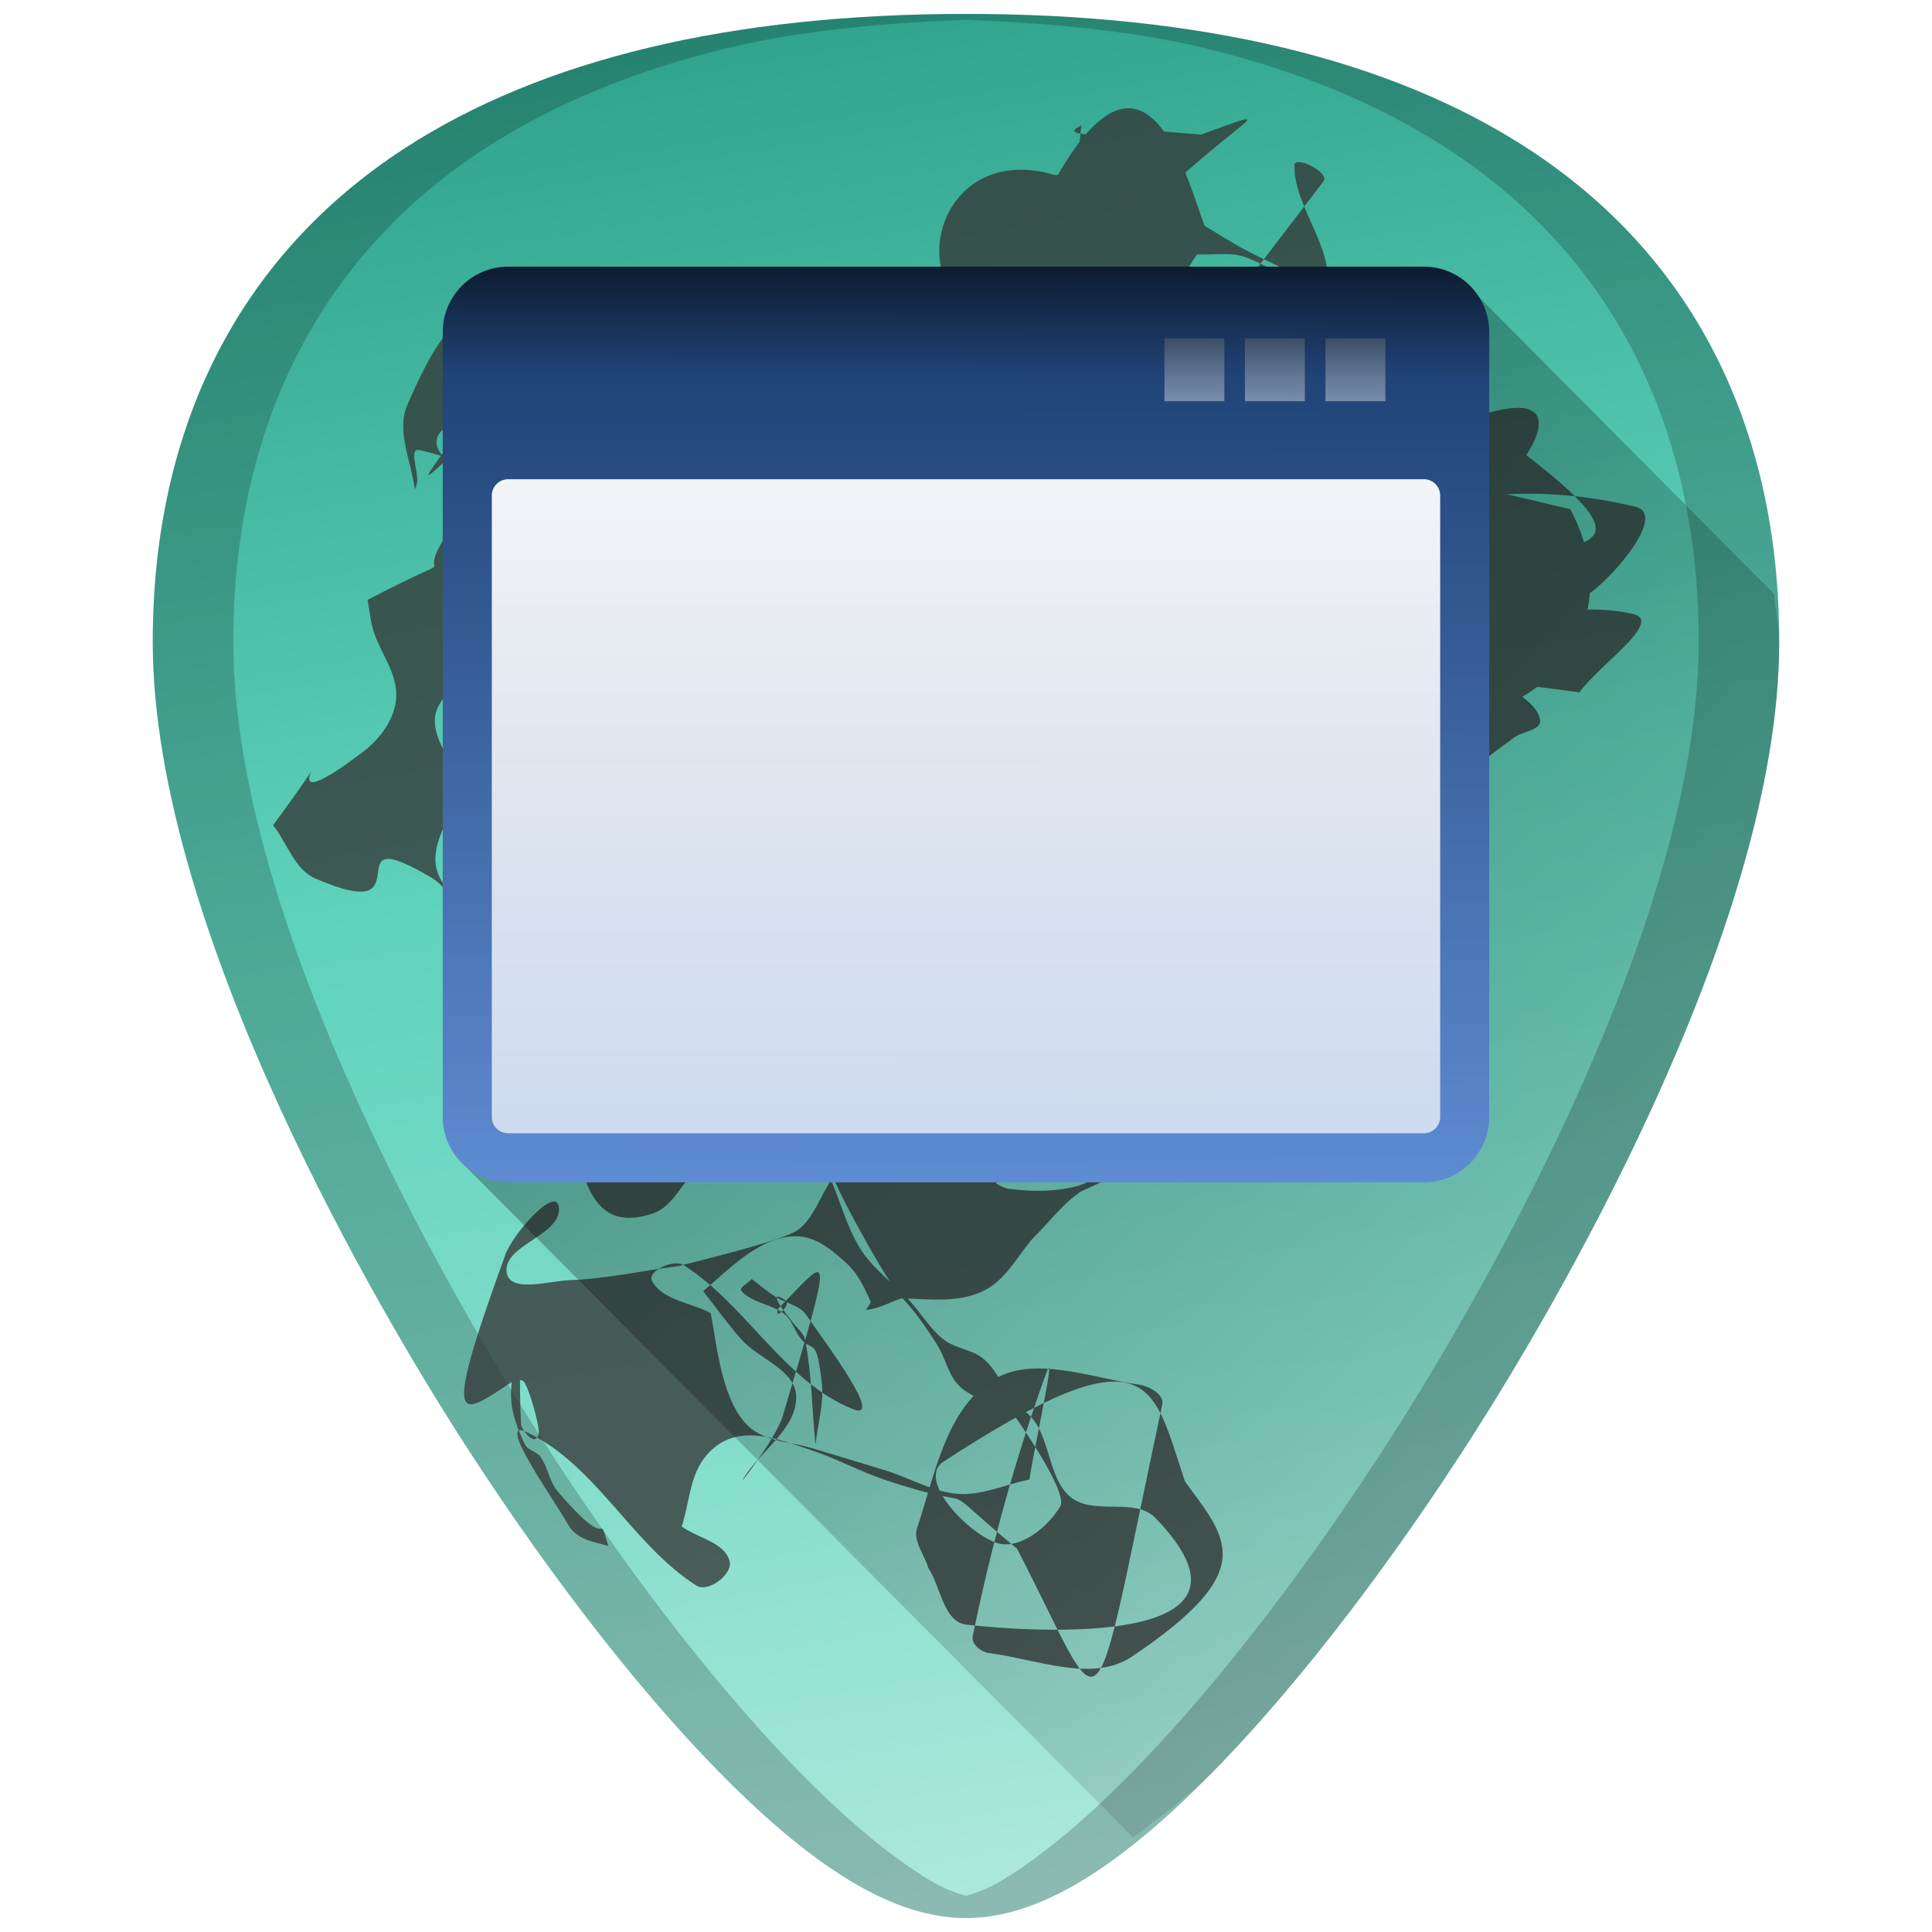
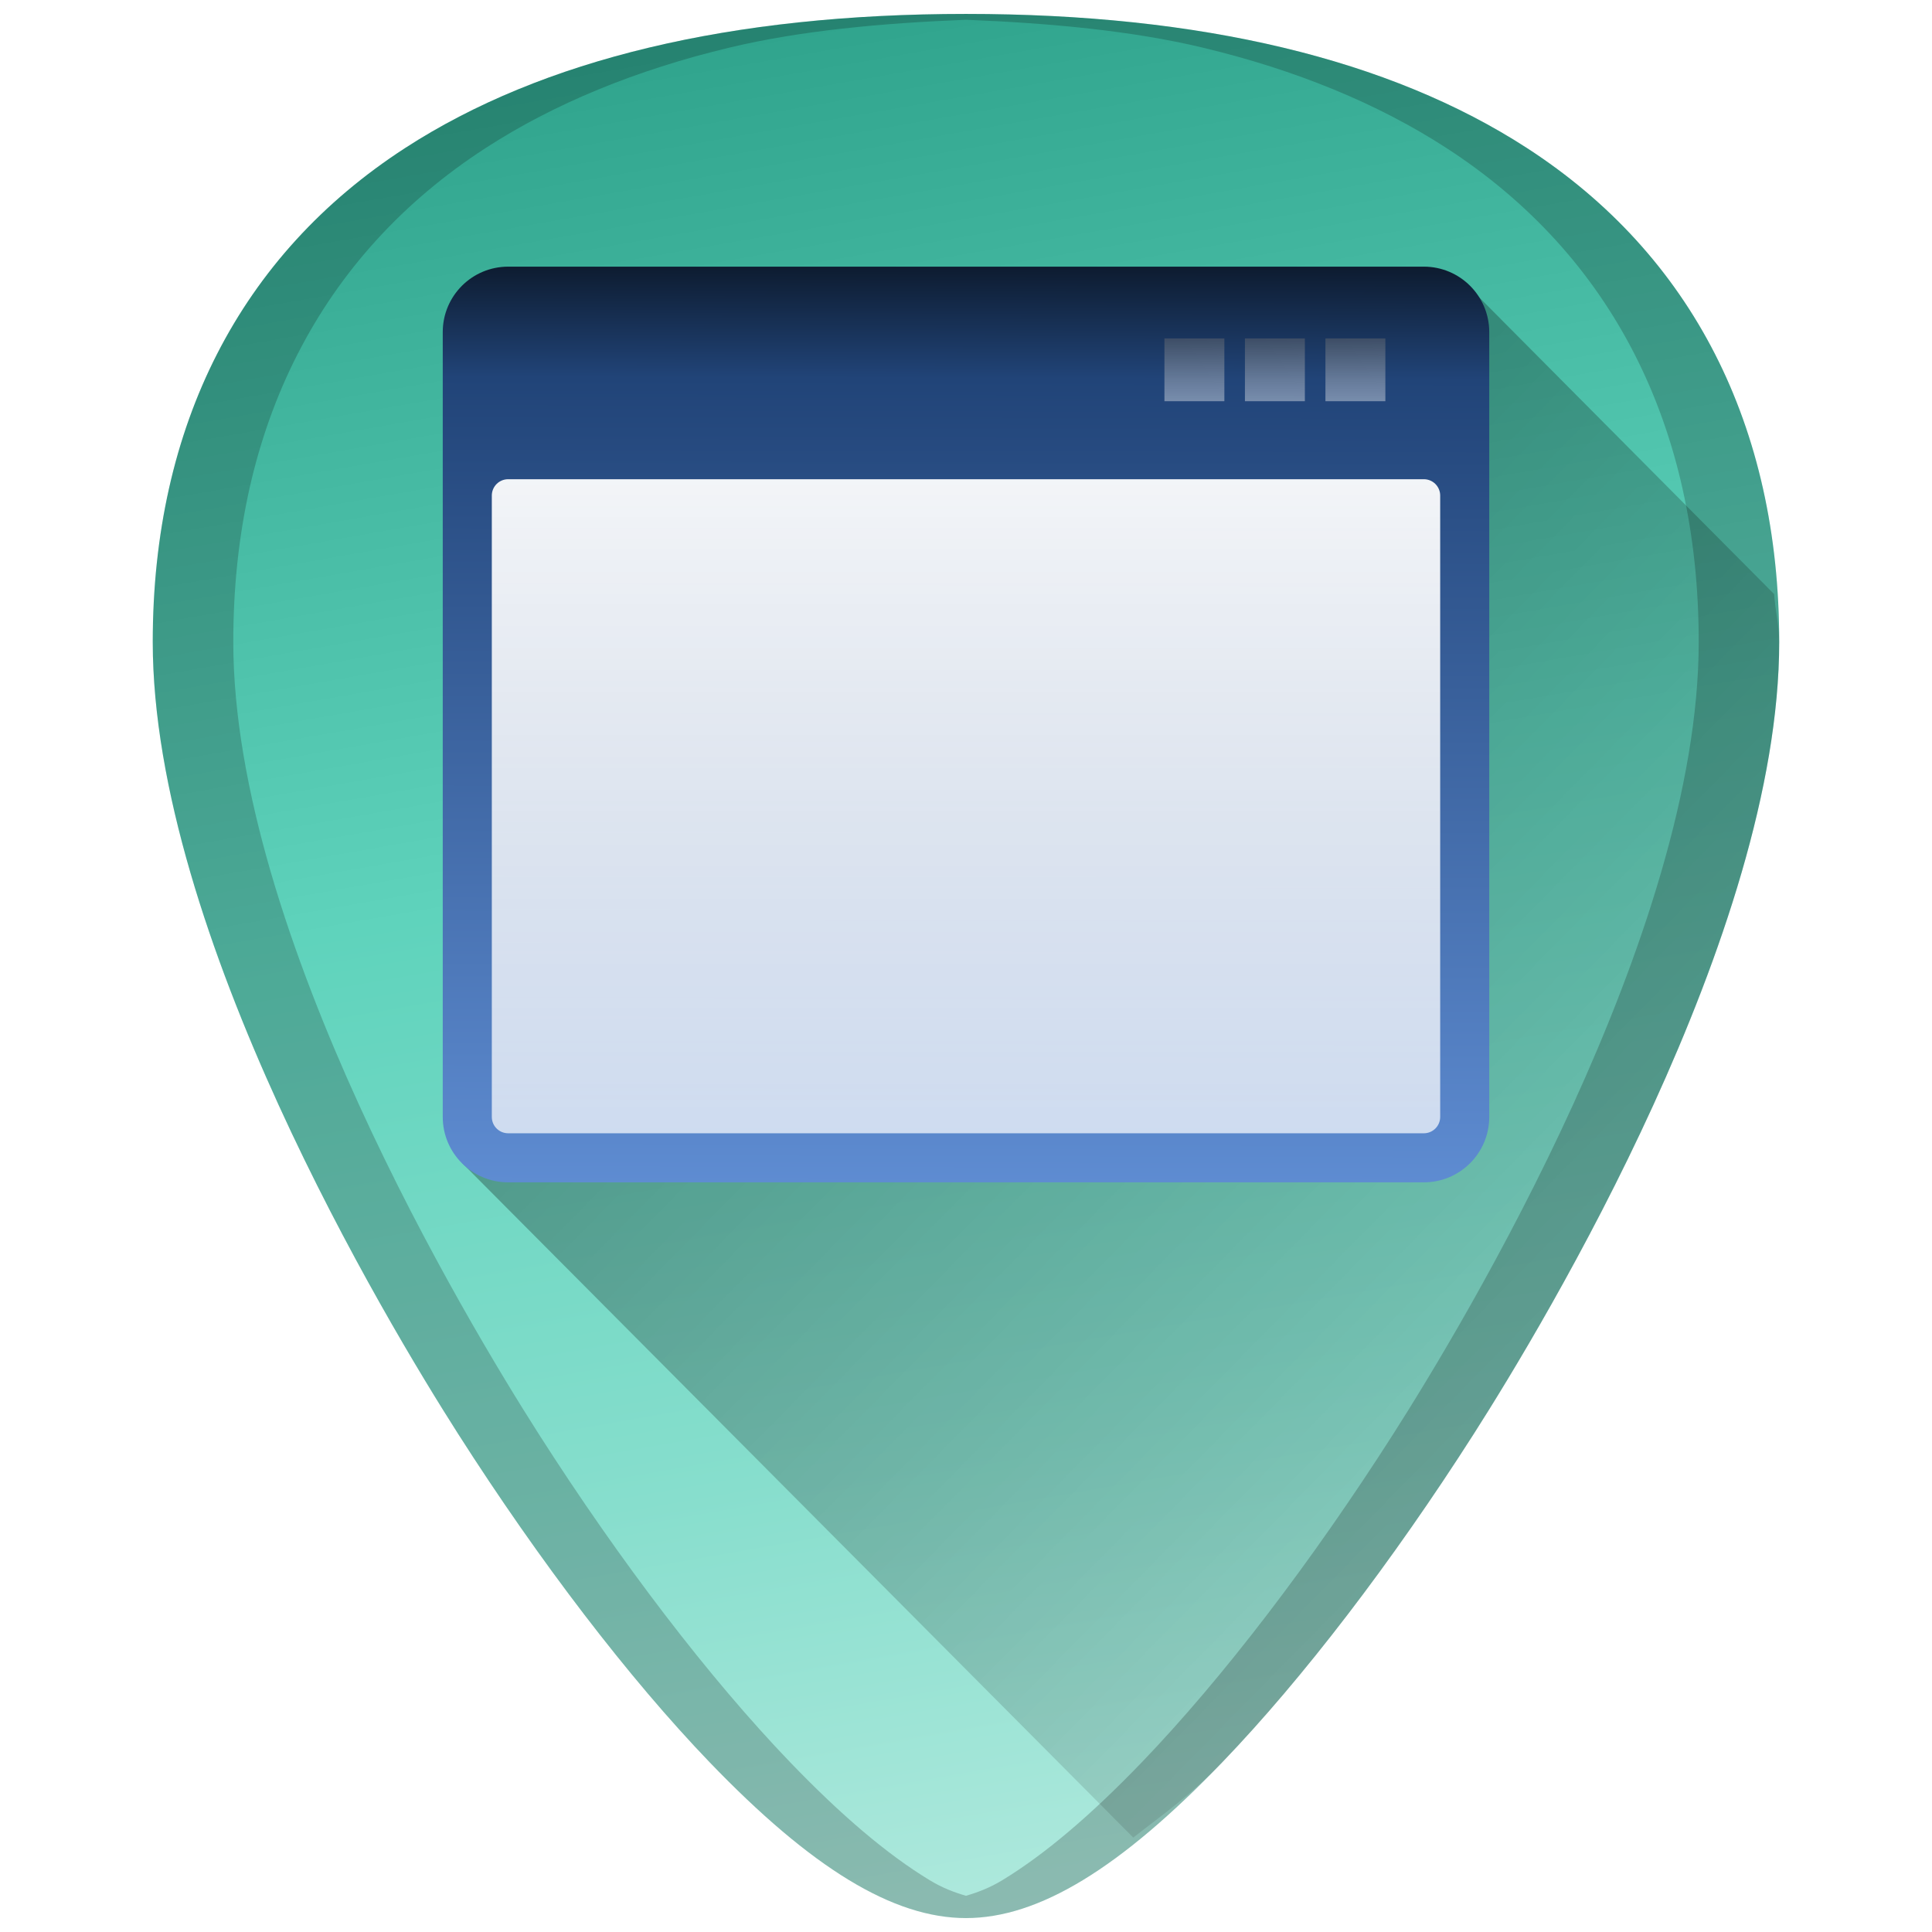
<svg xmlns="http://www.w3.org/2000/svg" xmlns:xlink="http://www.w3.org/1999/xlink" version="1.1" id="Capa_1" x="0px" y="0px" viewBox="0 0 48 48" xml:space="preserve" width="48" height="48">
  <defs id="defs39">
    <linearGradient id="linearGradient969">
      <stop id="stop965" offset="0" style="stop-color:#666666;stop-opacity:1" />
      <stop id="stop967" offset="1" style="stop-color:#ffffff;stop-opacity:1" />
    </linearGradient>
    <linearGradient id="linearGradient895">
      <stop style="stop-color:#000000;stop-opacity:1;" offset="0" id="stop891" />
      <stop style="stop-color:#000000;stop-opacity:0" offset="1" id="stop893" />
    </linearGradient>
    <linearGradient id="linearGradient877">
      <stop style="stop-color:#2ca089;stop-opacity:1" offset="0" id="stop873" />
      <stop id="stop881" offset="0.448" style="stop-color:#5fd3bc;stop-opacity:1" />
      <stop style="stop-color:#87decd;stop-opacity:1" offset="0.76" id="stop883" />
      <stop style="stop-color:#afe9dd;stop-opacity:1" offset="1" id="stop875" />
    </linearGradient>
    <clipPath clipPathUnits="userSpaceOnUse" id="clipPath1443">
      <rect ry="1.453" y="3" x="2" height="43" width="43" id="rect1445" style="fill:#4dc7c9;fill-opacity:1;stroke:none;stroke-width:0.199;stroke-linejoin:round;stroke-miterlimit:4;stroke-dasharray:none;stroke-opacity:0" />
    </clipPath>
    <linearGradient x1="24" y1="13" x2="24" y2="40" id="linearGradient5587" xlink:href="#linearGradient6457" gradientUnits="userSpaceOnUse" gradientTransform="matrix(0.6200656,0,0,0.6018518,9.118424,4.082181)" />
    <linearGradient id="linearGradient6457">
      <stop id="stop6459" style="stop-color:white;stop-opacity:0.941" offset="0" />
      <stop id="stop6461" style="stop-color:white;stop-opacity:0.706" offset="1" />
    </linearGradient>
    <linearGradient x1="21.866" y1="8.576" x2="21.78" y2="39.924" id="linearGradient5593" xlink:href="#linearGradient2781" gradientUnits="userSpaceOnUse" gradientTransform="matrix(0.787877,0,0,0.7459009,4.303062,-0.08809268)" />
    <linearGradient id="linearGradient2781">
      <stop id="stop2783" style="stop-color:#0b1728;stop-opacity:1" offset="0" />
      <stop id="stop6301" style="stop-color:#214478;stop-opacity:1" offset="0.132" />
      <stop id="stop2785" style="stop-color:#5f8dd3;stop-opacity:1" offset="1" />
    </linearGradient>
    <linearGradient xlink:href="#linearGradient877" id="linearGradient879" x1="19.419" y1="-0.941" x2="27.828" y2="47.153" gradientUnits="userSpaceOnUse" />
    <linearGradient xlink:href="#linearGradient895" id="linearGradient930" gradientUnits="userSpaceOnUse" x1="11.595" y1="7.834" x2="48.596" y2="44.257" />
    <linearGradient xlink:href="#linearGradient969" id="linearGradient963" x1="33.685" y1="8.269" x2="33.698" y2="10.04" gradientUnits="userSpaceOnUse" />
    <linearGradient gradientTransform="translate(-1.999998)" xlink:href="#linearGradient969" id="linearGradient963-2" x1="33.685" y1="8.269" x2="33.698" y2="10.04" gradientUnits="userSpaceOnUse" />
    <linearGradient gradientTransform="translate(-3.999998)" xlink:href="#linearGradient969" id="linearGradient963-2-7" x1="33.685" y1="8.269" x2="33.698" y2="10.04" gradientUnits="userSpaceOnUse" />
  </defs>
  <g id="g6" transform="translate(0,-464)">
</g>
  <g id="g8" transform="translate(0,-464)">
</g>
  <g id="g10" transform="translate(0,-464)">
</g>
  <g id="g12" transform="translate(0,-464)">
</g>
  <g id="g14" transform="translate(0,-464)">
</g>
  <g id="g16" transform="translate(0,-464)">
</g>
  <g id="g18" transform="translate(0,-464)">
</g>
  <g id="g20" transform="translate(0,-464)">
</g>
  <g id="g22" transform="translate(0,-464)">
</g>
  <g id="g24" transform="translate(0,-464)">
</g>
  <g id="g26" transform="translate(0,-464)">
</g>
  <g id="g28" transform="translate(0,-464)">
</g>
  <g id="g30" transform="translate(0,-464)">
</g>
  <g id="g32" transform="translate(0,-464)">
</g>
  <g id="g34" transform="translate(0,-464)">
</g>
-   <g id="g889">
+   <g id="g887">
    <path id="path834" d="m 24.001,0.346 c -5.833,0 -10.522,1.12 -13.936,3.332 -4.101,2.657 -6.27,6.902 -6.27,12.271 0,7.227 5.806,16.885 7.586,19.674 2.032,3.183 4.25,6.08 6.246,8.156 2.542,2.644 4.568,3.875 6.373,3.875 1.805,0 3.829,-1.231 6.371,-3.875 1.996,-2.076 4.214,-4.973 6.246,-8.156 C 38.398,32.835 44.204,23.176 44.204,15.949 44.204,10.579 42.038,6.335 37.937,3.678 34.523,1.466 29.834,0.346 24.001,0.346 Z" style="fill:url(#linearGradient879);fill-opacity:1;stroke-width:0.092" />
    <path id="path4588" d="m 24.001,0.346 c -5.833,0 -10.522,1.12 -13.936,3.332 -4.101,2.657 -6.27,6.902 -6.27,12.271 0,7.227 5.806,16.885 7.586,19.674 2.032,3.183 4.25,6.08 6.246,8.156 2.542,2.644 4.568,3.875 6.373,3.875 1.805,0 3.829,-1.231 6.371,-3.875 1.996,-2.076 4.214,-4.973 6.246,-8.156 C 38.398,32.835 44.204,23.176 44.204,15.949 44.204,10.579 42.038,6.335 37.937,3.678 34.523,1.466 29.834,0.346 24.001,0.346 Z m 0,0.145 c 2.112,0.085 4.119,0.272 5.875,0.691 1.164,0.278 2.253,0.627 3.264,1.043 1.011,0.416 1.944,0.9 2.797,1.453 1.025,0.664 1.929,1.428 2.709,2.283 0.78,0.855 1.436,1.804 1.963,2.836 0.527,1.032 0.926,2.149 1.193,3.344 0.267,1.195 0.402,2.466 0.402,3.809 0,1.807 -0.363,3.765 -0.936,5.73 -0.572,1.965 -1.352,3.938 -2.189,5.771 -1.674,3.667 -3.571,6.778 -4.461,8.172 -2.032,3.183 -4.25,6.08 -6.246,8.156 -1.271,1.322 -2.414,2.291 -3.463,2.93 -0.319,0.194 -0.618,0.307 -0.91,0.391 -0.292,-0.084 -0.59,-0.197 -0.908,-0.391 -1.05,-0.638 -2.192,-1.608 -3.463,-2.93 -1.996,-2.076 -4.214,-4.973 -6.246,-8.156 C 12.492,34.229 10.595,31.118 8.921,27.451 8.084,25.618 7.304,23.645 6.731,21.68 6.159,19.714 5.796,17.756 5.796,15.949 c 0,-1.342 0.135,-2.614 0.402,-3.809 C 6.466,10.946 6.866,9.829 7.394,8.797 7.921,7.765 8.576,6.816 9.356,5.961 10.136,5.105 11.04,4.342 12.065,3.678 c 0.853,-0.553 1.786,-1.037 2.797,-1.453 1.011,-0.416 2.1,-0.765 3.264,-1.043 1.756,-0.42 3.763,-0.607 5.875,-0.691 z" style="opacity:0.2;fill:#000000;stroke-width:0.092" />
-     <g style="opacity:0.76" transform="matrix(0.8618991,0.1658566,-0.1638759,0.8516062,39.51847,3.908963)" id="g876">
-       <path style="opacity:1;fill:#333333;fill-opacity:1;stroke:none;stroke-width:1.002;stroke-miterlimit:4;stroke-dasharray:none;stroke-opacity:1" id="path864" d="m -9.245,29.788 c -0.224,0.294 -1.984,2.671 -2.295,2.771 -0.765,0.246 -1.598,-0.168 -2.398,-0.241 -0.745,-0.068 -1.498,-0.289 -2.238,-0.179 -0.649,0.096 -1.194,0.549 -1.809,0.779 -0.489,0.183 -0.999,0.304 -1.498,0.456 -0.31,0.471 -0.441,1.132 -0.931,1.412 -1.425,0.814 -1.967,-0.34 -2.445,-1.306 -0.227,-0.459 -0.203,-1.037 -0.503,-1.452 -0.235,-0.325 -0.675,-0.432 -1.013,-0.648 -0.239,-0.387 -0.478,-0.774 -0.717,-1.161 -1.142,-1.87 -0.476,-1.048 -2.112,-2.604 -0.374,-0.356 -0.642,-0.884 -1.127,-1.062 -3.243,-1.189 0.197,1.415 -3.258,0.639 -0.629,-0.141 -0.973,-0.847 -1.46,-1.27 1.819,-3.87 -0.52,0.427 2.122,-2.57 0.313,-0.355 0.555,-0.811 0.616,-1.281 0.121,-0.937 -0.583,-1.427 -0.972,-2.13 -0.151,-0.273 -0.231,-0.581 -0.346,-0.871 3.068,-2.456 0.644,-0.018 2.265,-3.137 0.288,-0.554 0.686,-1.054 1.121,-1.502 0.354,-0.364 0.963,-0.472 1.223,-0.908 0.307,-0.514 0.146,-1.201 0.367,-1.757 0.292,-0.732 0.77,-1.375 1.155,-2.063 5.879,3.014 7.93,2.416 -2.773,7.186 -0.471,0.21 -0.525,-0.9 -0.886,-1.268 -0.212,-0.217 -1.074,-0.33 -0.794,-0.446 6.986,-2.883 11.545,-2.534 8.176,-2.762 2.641,-1.548 3.628,-2.204 -4.81,5.436 -0.194,0.175 -0.107,-1.139 -0.145,-1.215 -0.031,-0.064 -0.247,-0.065 -0.212,-0.004 0.134,0.241 0.368,0.41 0.553,0.615 0.567,-0.112 1.305,0.084 1.701,-0.337 2.34,-2.489 1.657,-2.831 1.271,-5.298 -0.026,-0.169 0.115,0.325 0.135,0.495 0.057,0.496 0.437,1.134 0.092,1.495 -0.879,0.92 -2.214,1.255 -3.321,1.882 0.736,1.934 2.302,3.498 2.99,5.454 0.433,1.229 0.253,2.636 0.766,3.834 0.427,0.997 1.331,1.712 1.982,2.579 1.974,2.633 0.616,1.269 3.084,3.311 0.594,0.621 1.242,1.195 1.781,1.863 0.544,0.673 0.869,1.513 1.458,2.147 0.458,0.493 1.098,0.778 1.636,1.181 0.39,0.293 0.716,0.681 1.149,0.907 0.385,0.202 0.889,0.119 1.257,0.353 0.449,0.285 0.738,0.766 1.107,1.149 1.143,0.168 1.16,1.965 2.155,2.308 0.732,0.252 1.689,-0.386 2.321,0.062 4.734,3.353 -4.586,4.024 -4.696,4.029 -0.642,0.026 -0.893,-0.923 -1.34,-1.384 -0.176,-0.357 -0.582,-0.677 -0.529,-1.072 0.21,-1.56 0.158,-3.446 1.286,-4.543 0.993,-0.965 2.714,-0.616 4.098,-0.689 0.294,-0.016 0.776,0.137 0.77,0.431 -0.203,10.214 0.261,9.363 -3.265,4.845 -2.991,-1.665 -0.757,-0.775 -4.07,-1.226 -0.728,-0.099 -1.434,-0.335 -2.163,-0.43 -1.017,-0.134 -2.347,-0.433 -2.95,0.81 -0.299,0.616 -0.171,1.358 -0.256,2.037 0.505,0.24 1.283,0.211 1.516,0.719 0.162,0.355 -0.429,1.008 -0.792,0.863 -2.012,-0.805 -3.443,-2.859 -5.542,-3.399 -0.945,-0.243 1.036,1.663 1.673,2.403 0.302,0.351 0.81,0.325 1.207,0.355 -0.57,-1.068 0.267,0.335 -1.7,-1.26 -0.283,-0.23 -0.398,-0.618 -0.657,-0.874 -0.134,-0.132 -0.388,-0.113 -0.5,-0.265 -0.892,-1.209 -0.666,-1.632 -0.749,-3.152 0.178,0.872 0.32,1.753 0.534,2.617 0.024,0.099 0.511,0.597 0.538,0.163 0.011,-0.184 -0.503,-1.224 -0.691,-1.391 -0.069,-0.061 -0.183,0.011 -0.274,0.016 -1.293,1.264 -1.792,2.04 -0.921,-3.478 0.106,-0.671 1.06,-2.271 1.241,-1.616 0.211,0.763 -1.368,1.354 -1.107,2.102 0.198,0.567 1.212,0.01 1.796,-0.127 1.008,-0.237 1.964,-0.658 2.947,-0.986 0.319,-0.154 2.788,-1.286 3.124,-1.662 0.338,-0.379 0.421,-0.926 0.592,-1.404 0.179,-0.502 0.048,-1.189 0.455,-1.533 0.384,-0.324 1.014,-0.235 1.504,-0.121 0.351,0.082 0.565,0.446 0.848,0.669 2.133,0.77 -0.623,-0.002 1.163,-0.177 0.376,-0.037 0.725,0.29 1.102,0.266 0.646,-0.042 1.309,-0.168 1.887,-0.459 0.571,-0.287 2.558,-2.187 3.034,-2.627 0.413,-0.688 0.953,-1.313 1.238,-2.063 1.8,-4.734 -0.945,-0.018 1.1,-3.603 0.262,-0.407 0.524,-0.815 0.787,-1.222 0.411,-0.171 0.956,-0.164 1.232,-0.512 0.216,-0.272 1.55e-4,-0.695 2.32e-4,-1.042 0.557,-0.246 0.99,-0.376 1.047,-1.347 0.027,-0.453 -0.333,-0.864 -0.63,-1.207 -0.069,-0.08 -1.97,-1.278 -1.918,-1.596 0.096,-0.584 0.803,-0.869 1.204,-1.303 0.824,-1.137 1.79,-1.528 0.085,-2.59 -0.572,-0.356 -1.395,-0.993 -1.935,-0.59 -0.811,0.607 -2.085,2.755 -1.076,2.841 2.822,0.243 5.37,-2.334 8.201,-2.229 0.904,0.034 -0.712,1.663 -1.068,2.494 -8.645,0.457 -2.241,1.489 -5.088,-1.47 -0.193,-0.2 -0.627,-0.105 -0.829,0.086 -0.377,0.356 -0.251,1.595 -0.723,1.379 -4.738,-2.172 -3.815,-2.492 -2.266,-4.411 1.062,-0.336 2.501,-0.128 3.185,-1.007 C -2.735,9.129 -3.743,8.397 -4.092,7.785 -4.431,7.19 -4.699,6.507 -5.229,6.074 -5.683,5.702 -8.451,4.741 -9.113,4.67 c -0.438,-0.047 -0.872,0.128 -1.308,0.192 -2.014,4.691 3.28,1.722 3.691,0.548 0.426,-1.215 -1.241,-2.308 -1.46,-3.577 -0.053,-0.308 1.032,0.008 0.893,0.288 -4.736,9.589 -4.544,9.491 -4.479,5.923 0.169,0.271 0.494,0.147 0.718,0.272 0.07,0.039 0.227,0.132 0.162,0.18 -0.086,0.062 -0.229,-0.144 -0.309,-0.074 -1.323,1.171 0.946,0.186 -1.072,0.885 -0.598,-0.373 -1.403,-0.932 -2.094,-1.158 -0.259,-0.085 -0.541,-0.075 -0.811,-0.113 -3.294,-0.009 -3.28,-4.667 0.013,-4.658 v 0 c 0.177,-0.014 0.395,0.073 0.532,-0.041 0.497,-0.41 0.337,-0.957 0.31,-1.479 -0.079,0.07 -0.255,0.189 -0.118,0.223 0.119,0.029 0.246,0.009 0.368,-0.005 0.255,-0.029 0.512,-0.059 0.761,-0.122 2.185,-0.556 -0.285,-0.178 2.37,-0.487 3.13,-1.89 -0.522,0.16 -3.327,6.389 -0.124,0.275 0.942,0.499 0.882,0.203 -0.272,-1.332 -1.962,-2.438 -1.605,-3.75 1.744,-6.407 3.925,-1.409 4.635,-0.291 0.431,0.155 0.856,0.331 1.294,0.465 1.594,0.488 2.488,0.454 3.865,1.567 0.554,0.448 0.917,1.092 1.376,1.637 0.228,0.664 0.157,1.528 0.683,1.993 1.015,0.897 2.421,1.214 3.631,1.821 1.871,-0.782 3.221,-0.992 -2.196,-3.504 -0.94,-0.436 0.086,2.434 0.356,2.338 0.886,-0.318 3.61,-5.82 -2.696,-0.84 -1.962,5.859 -0.646,-0.241 7.156,0.09 0.897,0.038 -0.134,1.916 -0.721,2.596 -0.438,0.506 -1.359,0.171 -1.948,0.49 -1.798,0.974 -0.852,1.361 -0.036,2.559 0.4,0.29 1.028,0.407 1.2,0.87 0.105,0.284 -0.44,0.417 -0.637,0.647 -0.316,0.37 -0.706,0.704 -0.898,1.151 -0.183,0.425 -0.311,0.929 -0.19,1.376 1.247,4.594 1.259,-1.459 0.867,3.933 -1.726,0.043 -1.18,-0.009 -2.652,0.146 -0.435,0.046 -0.955,-0.118 -1.305,0.145 -0.423,0.318 -0.575,0.899 -0.749,1.398 -1.685,4.849 1.016,-0.655 -1.636,4.294 -1.862,1.951 -0.849,1.061 -3.045,2.666 -0.45,0.459 -0.727,1.061 -1.091,1.592 -0.291,0.514 -0.465,1.114 -0.873,1.541 -0.637,0.666 -1.629,0.702 -2.447,0.84 -0.297,0.169 -0.564,0.411 -0.892,0.508 -0.084,0.025 0.094,-0.186 0.045,-0.258 -0.237,-0.348 -0.498,-0.707 -0.855,-0.931 -0.433,-0.271 -0.938,-0.563 -1.447,-0.51 -1.074,0.112 -1.834,1.362 -2.4,2.064 0.437,0.381 0.853,0.788 1.31,1.144 0.592,0.461 1.674,0.571 1.836,1.304 0.194,0.881 -0.648,1.684 -0.993,2.517 -0.256,0.616 0.656,-1.202 0.723,-1.865 0.516,-5.127 0.437,-4.771 -0.508,-3.306 -0.065,0.134 -0.23,0.257 -0.196,0.403 0.029,0.123 0.246,-0.187 0.217,-0.31 -0.024,-0.106 -0.357,-0.197 -0.311,-0.098 0.105,0.23 0.342,0.372 0.519,0.553 0.163,0.166 0.414,0.272 0.5,0.488 0.371,0.93 0.563,1.922 0.845,2.883 -0.05,-0.583 0.021,-1.19 -0.149,-1.75 -0.426,-1.405 -0.425,-0.76 -0.879,-1.205 -0.183,-0.179 -0.304,-0.436 -0.531,-0.555 -0.405,-0.211 -0.941,-0.136 -1.309,-0.406 -0.122,-0.089 0.139,-0.268 0.208,-0.402 0.251,0.123 0.495,0.262 0.753,0.37 0.313,0.13 0.717,0.104 0.956,0.344 0.706,0.704 2.77,2.593 1.792,2.397 -2.059,-0.413 -3.516,-2.353 -5.465,-3.134 -0.311,-0.125 -1.002,0.37 -0.787,0.628 0.403,0.482 1.196,0.384 1.794,0.576 0.324,0.801 0.802,2.561 1.778,3.046 0.531,0.264 1.178,0.141 1.768,0.206 0.726,0.08 1.454,0.147 2.18,0.23 0.713,0.081 1.425,0.354 2.136,0.261 0.675,-0.088 1.257,-0.524 1.886,-0.786 -0.035,-1.017 0.051,-4.057 -0.106,-3.051 -0.4,2.569 -0.601,5.174 -0.63,7.773 -0.002,0.22 0.32,0.392 0.539,0.378 1.347,-0.087 3.04,0.285 3.992,-0.671 3.131,-3.142 2.004,-3.829 0.538,-5.221 -1.432,-2.576 -1.749,-4.192 -6.813,0.751 -0.652,0.636 0.971,1.832 1.867,1.995 0.693,0.126 1.377,-0.701 1.616,-1.364 0.167,-0.464 -1.817,-2.362 -1.876,-2.425 -0.511,-0.131 -1.083,-0.118 -1.534,-0.392 -0.396,-0.24 -0.566,-0.735 -0.883,-1.073 -1.395,-1.487 -0.944,-0.632 -2.454,-2.432 -2.748,-3.276 -0.18,-1.04 -3.601,-3.62 -1.538,-1.314 -2.131,-1.612 -3.204,-3.399 -2.021,-3.365 -0.893,-2.59 -2.833,-6.334 -3.336,-6.439 -0.673,0.529 -2.804,-5.6 -1.427,-0.325 -2.819,-0.95 -4.282,-0.975 -0.304,-0.005 0.093,0.602 0.115,0.905 0.005,0.068 -0.013,0.267 -0.034,0.202 -0.248,-0.758 -0.822,-1.523 -0.652,-2.302 0.751,-3.445 1.42,-3.185 3.772,-3.933 0.364,0.023 0.748,-0.051 1.092,0.068 0.213,0.073 0.258,0.509 0.481,0.475 0.328,-0.051 0.539,-0.402 0.742,-0.665 0.131,-0.17 0.382,-0.757 0.236,-0.6 -4.857,5.229 -6.16,8.199 -4.924,5.468 1.728,-2.664 -0.396,0.454 7.89,-3.071 0.172,-0.073 -0.318,-0.209 -0.436,-0.355 -0.247,-0.305 -0.3,-1.162 -0.648,-0.982 -9.803,5.079 -8.533,4.142 -2.52,6.85 0.291,-1.134 1.166,-2.559 -1.026,-2.948 -0.481,-0.085 -0.846,0.508 -1.193,0.852 -0.726,0.723 -1.779,1.987 -1.222,3.2 0.291,0.632 1.046,0.918 1.569,1.378 -0.106,0.274 -0.18,0.563 -0.318,0.822 -0.255,0.48 -1.136,1.468 -1.052,2.093 0.064,0.474 0.413,0.885 0.753,1.222 1.477,1.462 1.192,1.308 2.405,0.69 -0.501,-0.133 -1.024,-0.599 -1.502,-0.399 -0.483,0.202 -0.661,0.851 -0.791,1.359 -0.391,1.529 0.193,1.649 1.168,2.582 1.572,1.502 0.876,0.945 2.661,2.057 0.372,0.223 0.772,0.406 1.116,0.67 0.322,0.248 0.518,0.649 0.868,0.856 0.346,0.204 0.77,0.226 1.155,0.339 0.289,-0.079 0.585,-0.335 0.868,-0.236 0.716,0.249 -3.986,3.543 0.9,2.09 0.483,-0.176 0.97,-0.342 1.449,-0.529 1.294,-0.506 2.563,-0.678 2.88,-2.364 0.089,-0.475 -0.153,-1.023 -0.498,-1.363 -0.376,-0.37 -0.946,1.635 -1.375,0.784 0,-5.527 7.817,-5.527 7.817,0 z" />
-       <path style="opacity:1;fill:#333333;fill-opacity:1;stroke:none;stroke-width:1.002;stroke-miterlimit:4;stroke-dasharray:none;stroke-opacity:1" id="path862" d="m -4.752,14.86 c 0.3,-0.027 0.722,0.164 0.9,-0.08 0.183,-0.25 -0.09,-0.615 -0.176,-0.912 C -4.398,12.598 -4.747,11.679 -5.982,10.868 -6.777,10.346 -7.761,10.194 -8.631,9.809 -9.615,9.374 -10.57,8.877 -11.539,8.41 -13.847,7.338 -14.607,6.446 -17.162,7.101 c -0.701,0.179 -1.284,0.674 -1.879,1.086 -0.682,0.473 -1.36,0.967 -1.941,1.56 -0.167,0.171 -2.121,2.763 -2.503,3.269 2.356,2.416 1.319,2.479 3.179,-0.748 0.203,-0.352 -0.452,0.678 -0.635,1.041 -0.269,0.533 -0.477,1.094 -0.718,1.64 -0.172,0.39 -0.426,0.751 -0.523,1.166 -0.075,0.32 0.013,0.658 0.02,0.987 0.856,1.128 0.485,0.284 0.488,1.379 3.87e-4,0.148 0.113,0.293 0.077,0.437 -0.06,0.244 -0.347,0.417 -0.35,0.669 -0.006,0.685 0.831,1.166 1.225,1.496 1.873,-0.579 0.456,-0.053 2.061,-0.869 0.27,-0.138 0.538,-0.453 0.83,-0.373 0.305,0.083 0.418,0.48 0.574,0.756 0.291,0.513 0.359,1.166 0.761,1.599 0.295,0.318 0.798,0.342 1.197,0.513 0.464,-0.049 0.928,-0.098 1.393,-0.146 0.372,0.074 0.737,0.223 1.117,0.222 2.898,0.299 1.089,-0.358 0.822,-0.253 -0.046,0.018 0.018,0.148 0.065,0.133 0.126,-0.042 0.204,-0.171 0.306,-0.256 0.304,-0.193 0.556,-0.625 0.913,-0.578 6.116,0.805 -0.593,3.483 -1.01,7.681 -0.114,1.148 2.189,-0.88 3.032,-1.668 -0.044,-1.314 -0.335,-0.899 0.39,-1.47 -0.254,-0.325 0.415,-0.454 0.464,-0.28 0.054,0.193 -0.167,0.371 -0.192,0.57 -0.022,0.172 0.041,0.344 0.053,0.517 0.085,1.224 -0.283,1.057 -1.134,2.96 -3.772,4.465 -10.087,-0.869 -6.315,-5.334 v 0 c -0.203,0.814 -0.402,1.629 -0.608,2.442 -0.002,0.008 -0.024,0.013 -0.017,0.016 0.061,0.03 0.126,0.054 0.192,0.07 0.056,0.014 0.211,0.062 0.173,0.018 -0.698,-0.778 -0.383,0.354 -0.505,-1.191 0.218,-0.349 0.534,-0.654 0.653,-1.048 0.179,-0.595 -0.198,-1.39 0.218,-1.852 0.9,-0.999 3.508,-3.506 3.402,-2.166 -0.2,2.541 -7.958,8.677 -0.835,7.741 0.35,-0.046 0.197,-0.677 0.295,-1.016 -1.306,0.168 -0.808,0.271 -2.12,-0.325 -0.449,-0.204 -1.096,-0.22 -1.327,-0.656 -0.171,-0.322 0.355,-0.644 0.451,-0.995 0.229,-0.836 -0.042,-1.202 -0.303,-2.025 -0.398,-0.029 -0.81,-0.195 -1.193,-0.087 -0.556,0.158 -0.983,0.616 -1.511,0.853 -0.285,0.128 -0.62,0.355 -0.906,0.232 -0.269,-0.115 -0.254,-0.527 -0.389,-0.787 -0.723,-1.385 -0.348,-0.839 -1.536,-1.968 -1.173,-0.4 -1.775,-0.511 -2.812,-1.277 -0.468,-0.346 -0.869,-0.776 -1.276,-1.192 -0.366,-0.375 -0.881,-0.68 -1.04,-1.179 -0.156,-0.489 1.061,-1.336 1.228,-1.476 0.061,-0.546 0.358,-1.467 -0.461,-1.794 -0.379,-0.151 -0.808,0.118 -1.212,0.174 -0.171,0.024 -0.56,0.233 -0.513,0.067 1.079,-3.871 0.685,-3.152 3.689,-2.505 3.26,-2.55 -0.94,0.983 2.625,-3.187 1.037,-1.213 2.25,-2.07 3.856,-2.253 1.419,-0.162 4.618,0.394 5.832,0.564 2.132,1.48 2.809,2.39 5.45,2.624 0.794,0.07 1.582,-0.194 2.372,-0.304 0.203,-0.028 2.281,-0.375 2.575,-0.383 0.755,-0.022 1.509,0.044 2.264,0.066 3.433,4.291 -2.635,9.145 -6.068,4.855 z" />
-     </g>
    <path id="path889" d="m 28.156,45.654 c 0.717,-0.563 1.401,-1.029 2.215,-1.875 1.996,-2.076 4.214,-4.973 6.246,-8.156 0.89,-1.394 2.787,-4.505 4.461,-8.172 0.837,-1.833 1.619,-3.806 2.191,-5.771 0.572,-1.965 0.934,-3.924 0.934,-5.73 0,-0.419 -0.099,-0.784 -0.125,-1.189 L 36.705,7.342 11.482,28.895 Z" style="opacity:0.4;fill:url(#linearGradient930);fill-opacity:1;stroke:none;stroke-width:1px;stroke-linecap:butt;stroke-linejoin:miter;stroke-opacity:1" />
    <rect style="fill:url(#linearGradient5593);fill-opacity:1;stroke:none;stroke-width:0.813;stroke-miterlimit:4;stroke-dasharray:none;stroke-opacity:1" id="rect1887" y="6.625" x="11" ry="1.625" rx="1.625" height="22.75" width="26" />
    <rect style="fill:url(#linearGradient5587);fill-opacity:1;stroke:none;stroke-width:0.812" id="rect6287" y="11.906" x="12.219" ry="0.406" rx="0.406" height="16.25" width="23.562" />
    <rect y="8.408" x="32.93" height="1.56" width="1.489" id="rect932" style="opacity:0.4;fill:url(#linearGradient963);fill-opacity:1;stroke:none;stroke-width:0.766;stroke-miterlimit:4;stroke-dasharray:none;stroke-opacity:1" />
    <rect y="8.408" x="30.93" height="1.56" width="1.489" id="rect932-2" style="opacity:0.4;fill:url(#linearGradient963-2);fill-opacity:1;stroke:none;stroke-width:0.766;stroke-miterlimit:4;stroke-dasharray:none;stroke-opacity:1" />
    <rect y="8.408" x="28.93" height="1.56" width="1.489" id="rect932-2-3" style="opacity:0.4;fill:url(#linearGradient963-2-7);fill-opacity:1;stroke:none;stroke-width:0.766;stroke-miterlimit:4;stroke-dasharray:none;stroke-opacity:1" />
  </g>
</svg>
